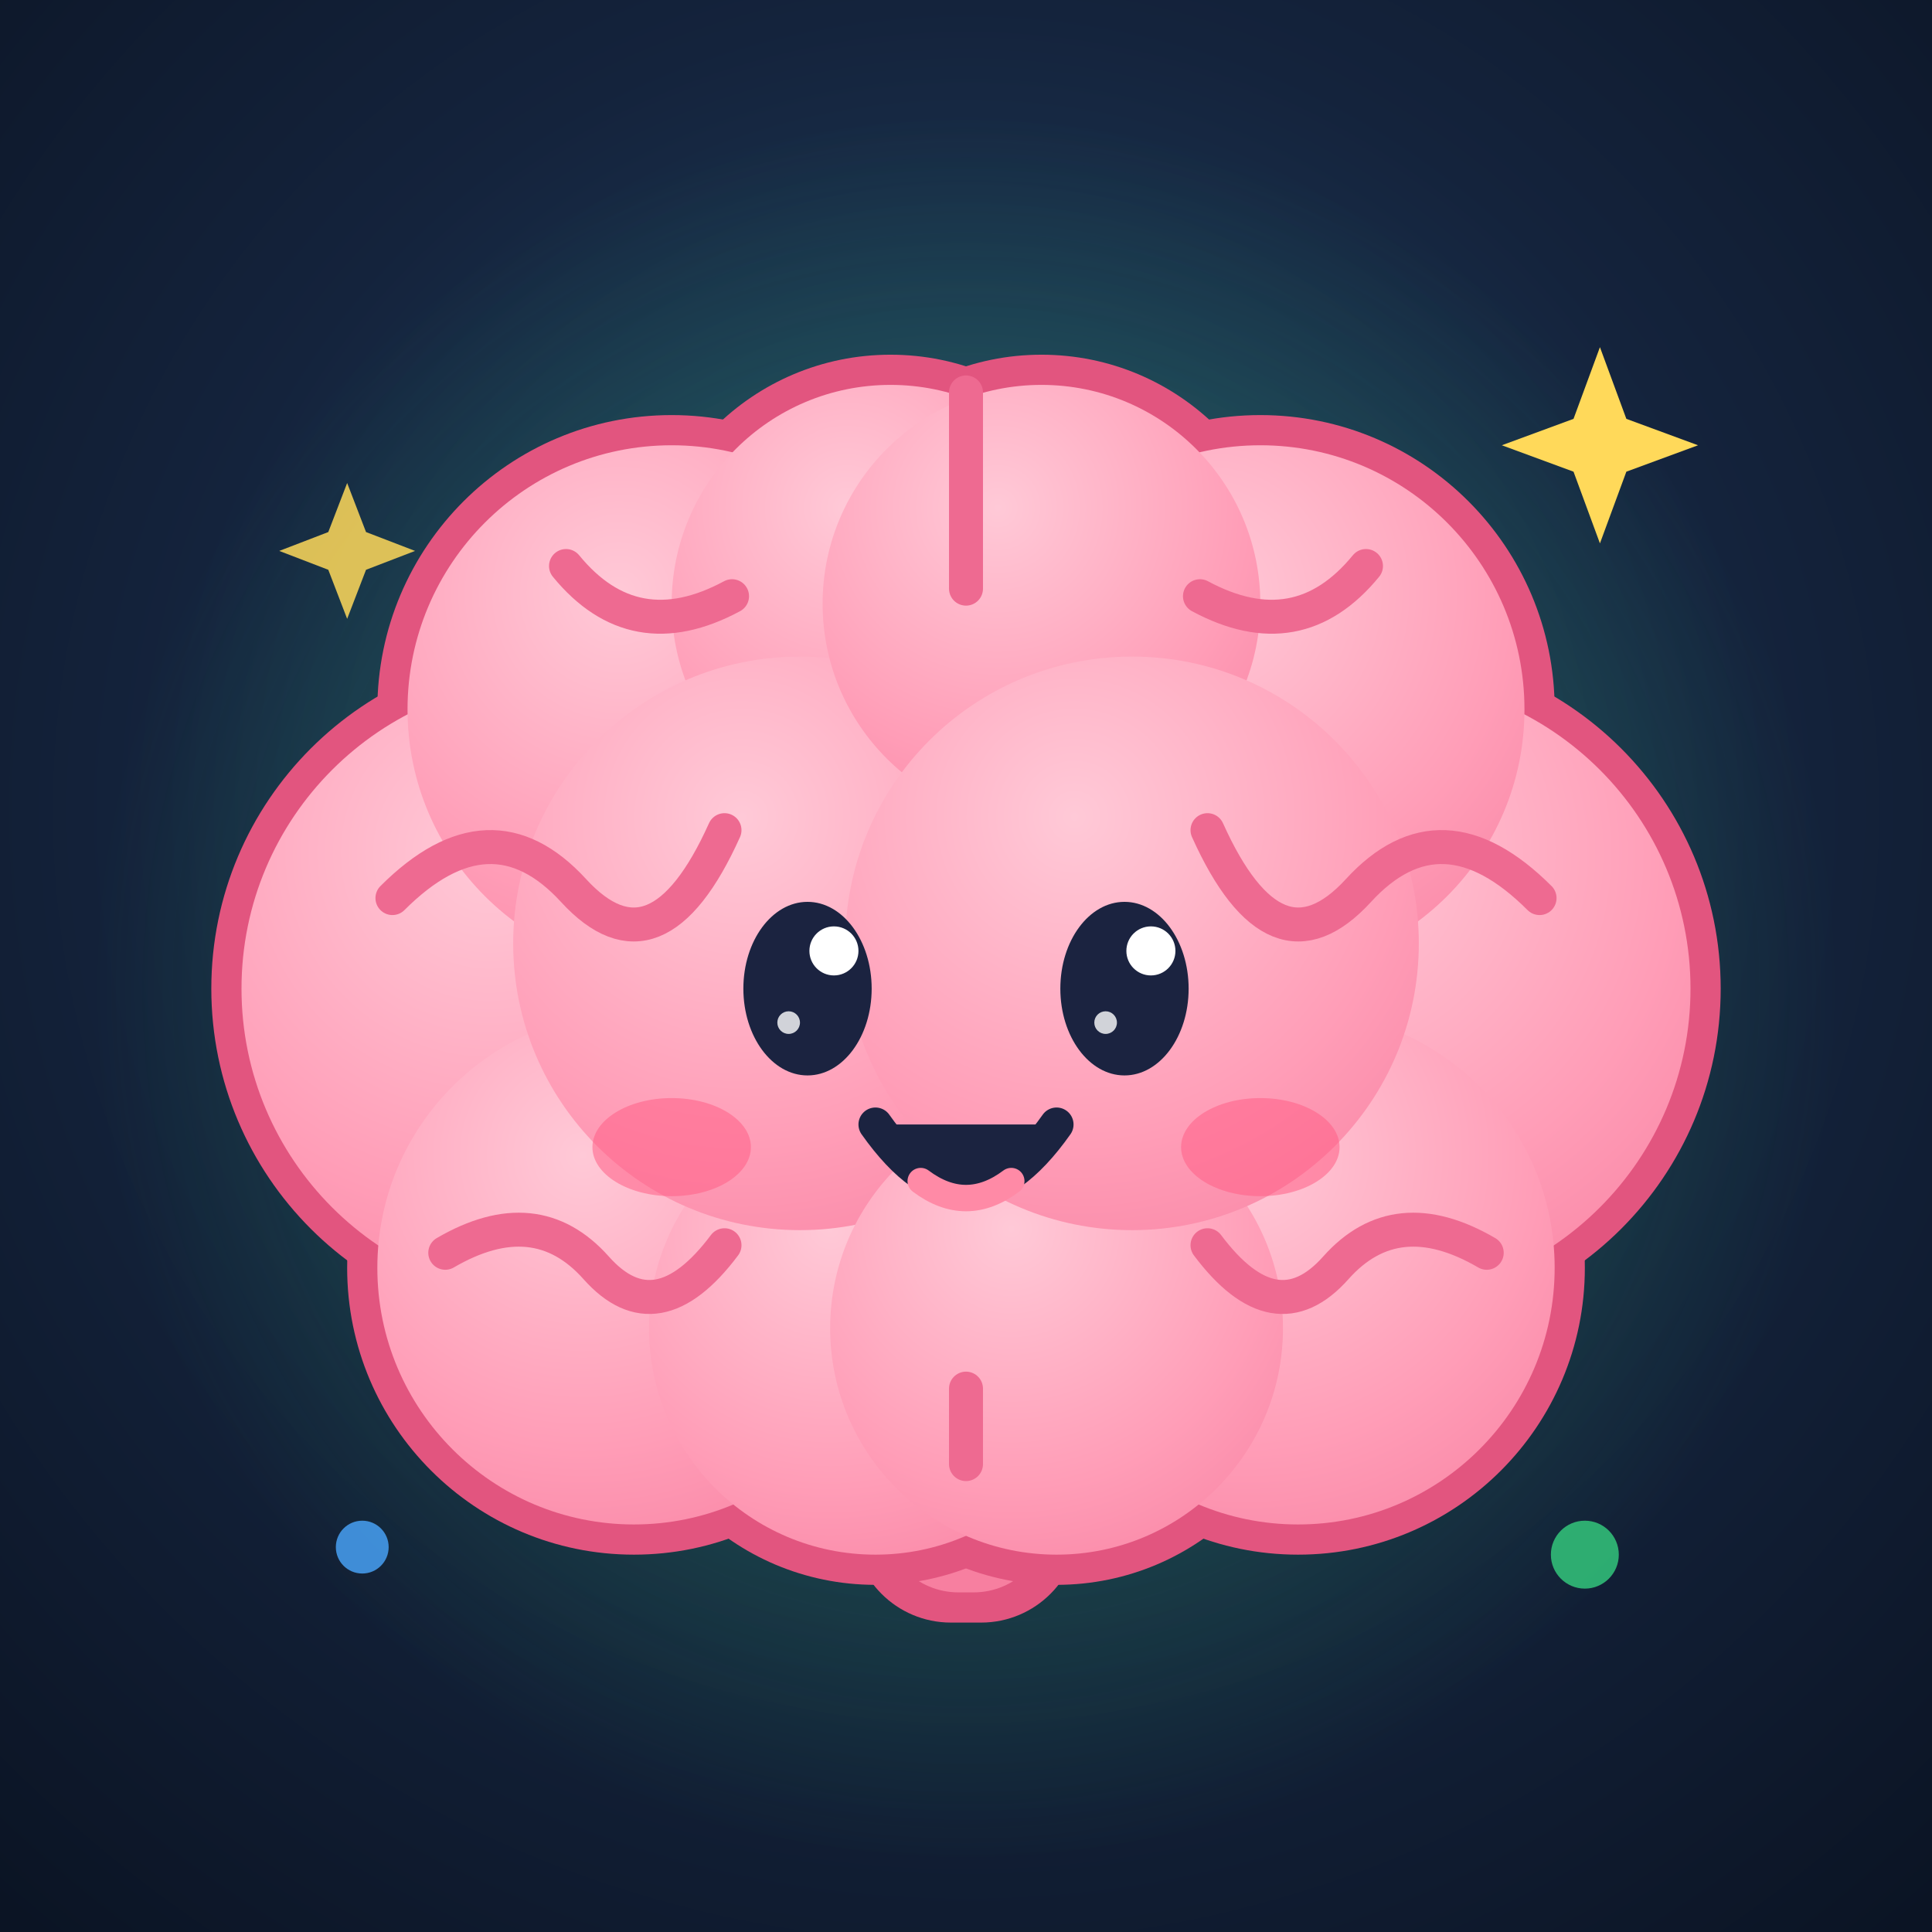
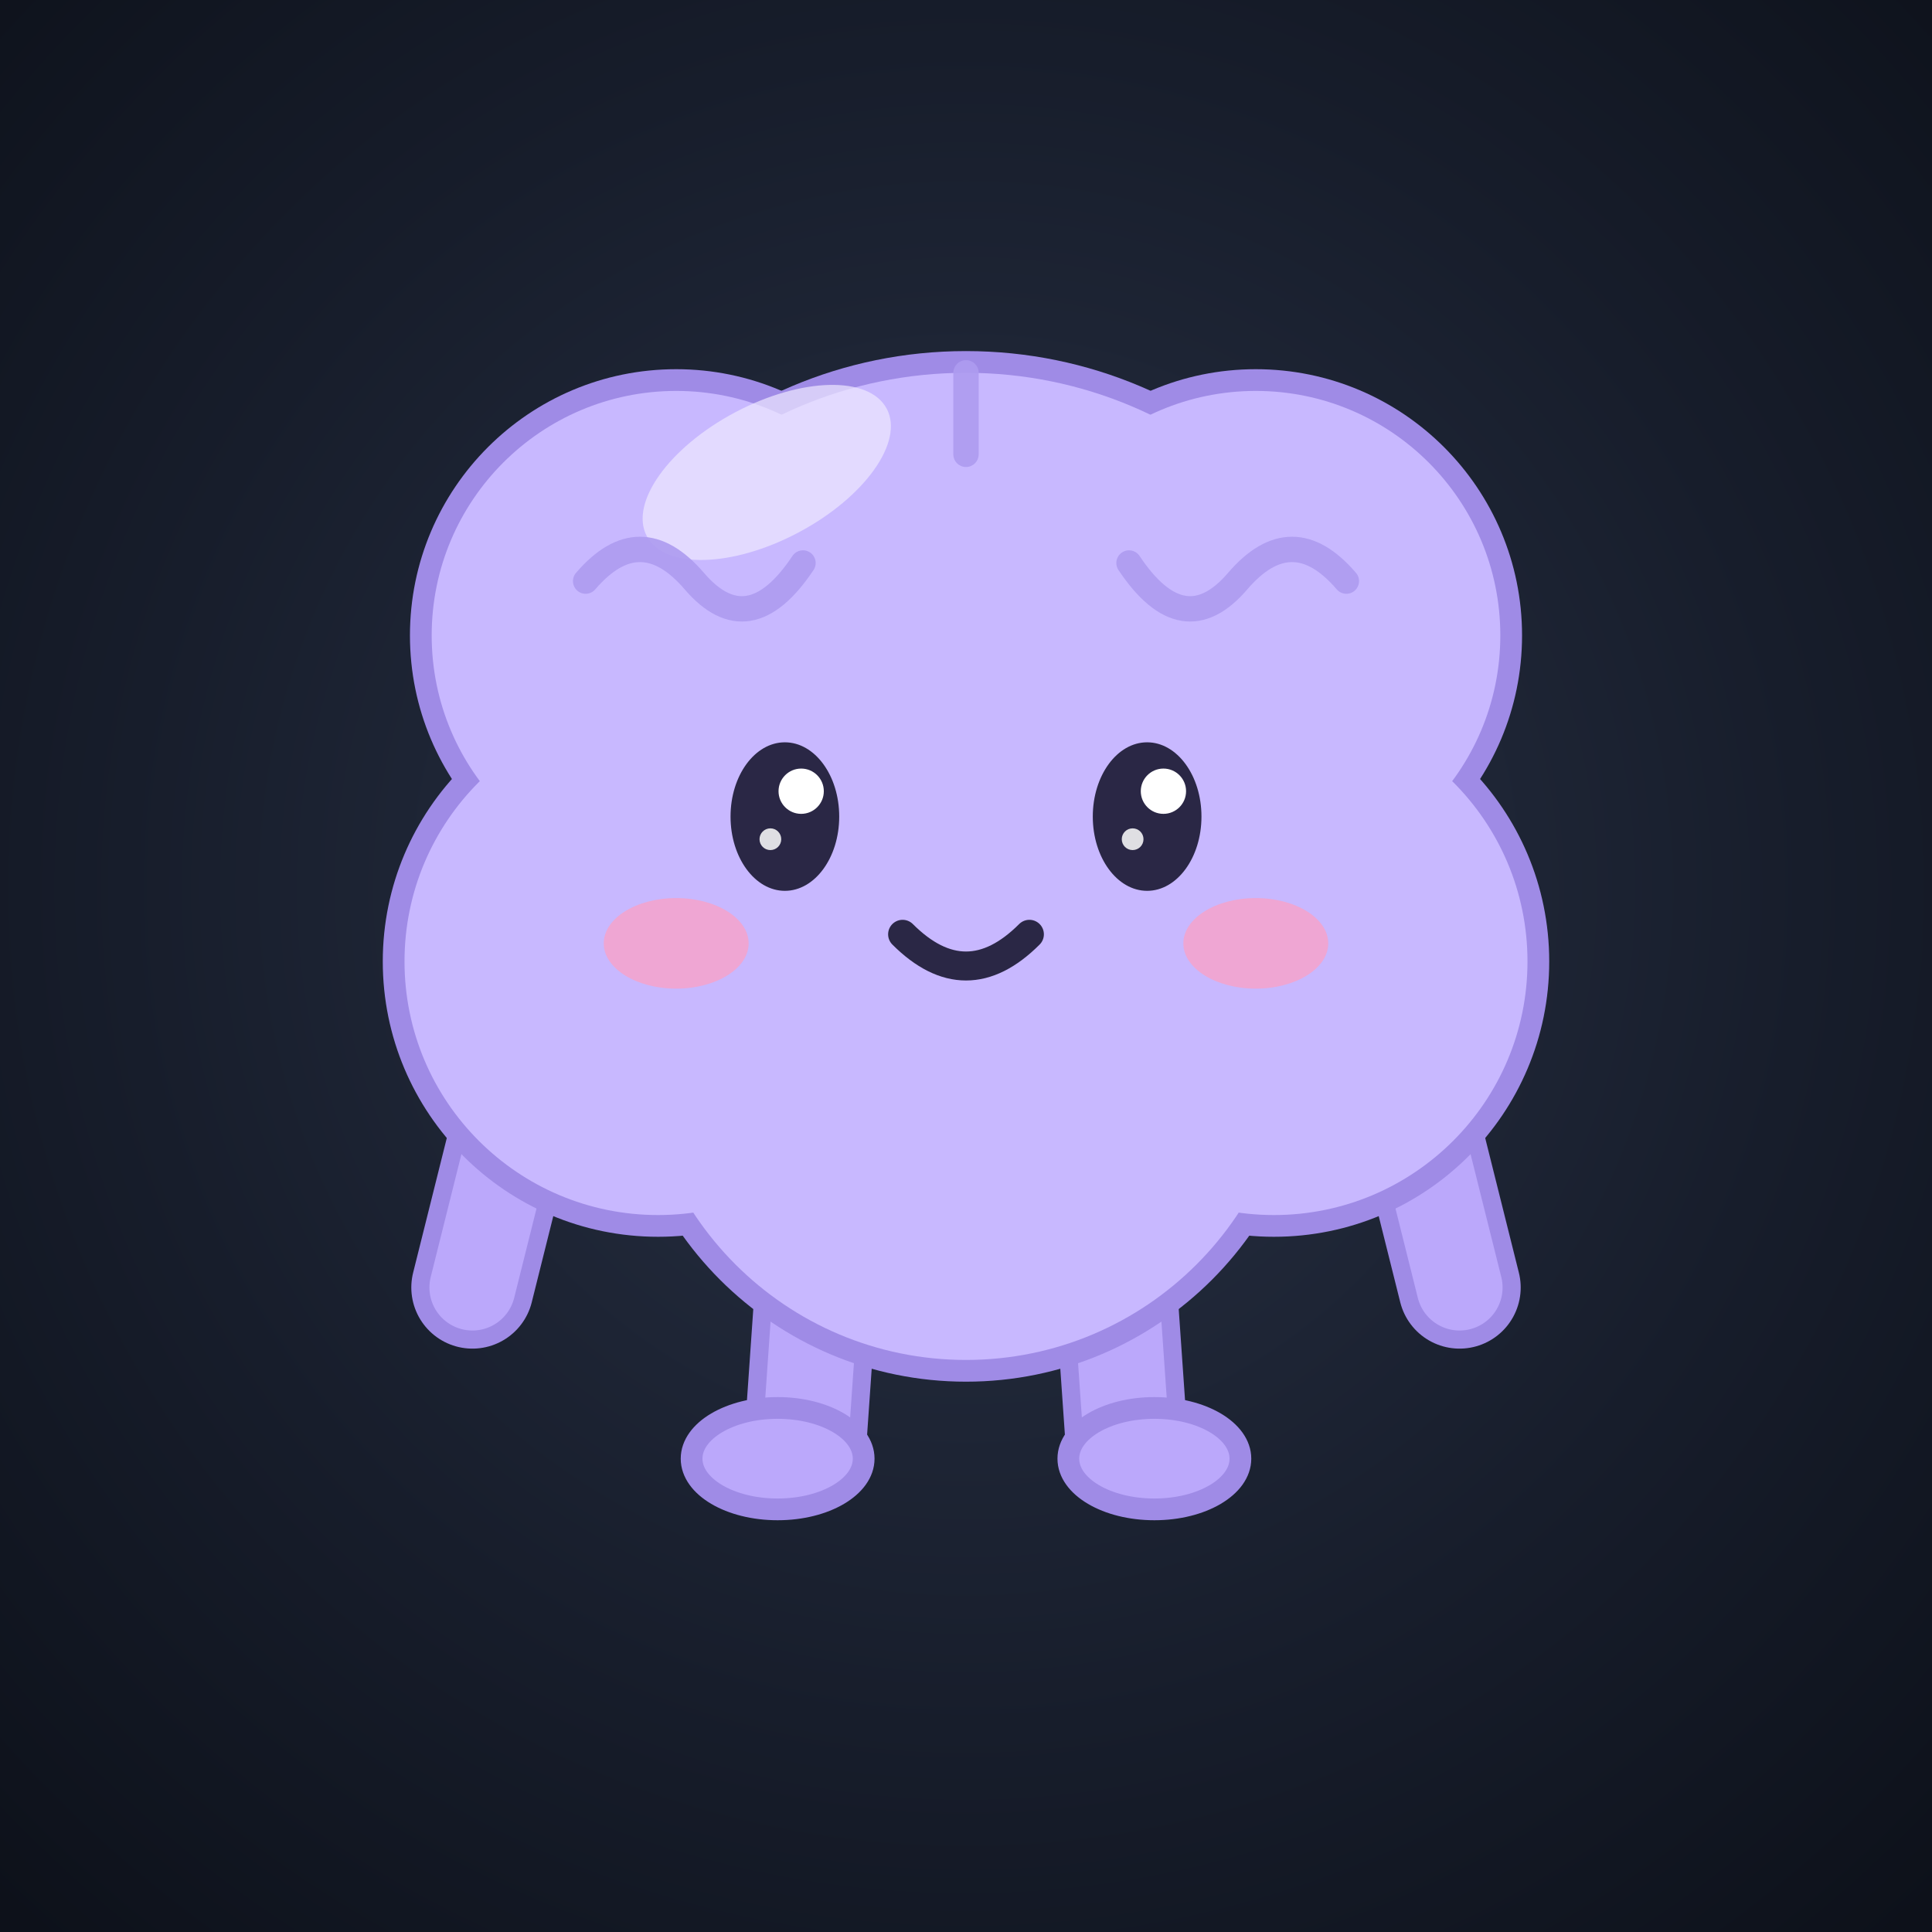
<svg xmlns="http://www.w3.org/2000/svg" viewBox="0 0 512 512">
  <defs>
-     <radialGradient id="bg" cx=".5" cy=".42" r=".75">
-       <stop offset="0" stop-color="#244a6b" />
-       <stop offset=".55" stop-color="#14233c" />
-       <stop offset="1" stop-color="#0b1424" />
-     </radialGradient>
-     <radialGradient id="glow" cx=".5" cy=".5" r=".5">
-       <stop offset="0" stop-color="#35d07f" stop-opacity=".45" />
-       <stop offset="1" stop-color="#35d07f" stop-opacity="0" />
-     </radialGradient>
-     <radialGradient id="pink" cx=".4" cy=".28" r=".95">
-       <stop offset="0" stop-color="#ffc9d7" />
-       <stop offset=".6" stop-color="#ff9db7" />
-       <stop offset="1" stop-color="#f77fa0" />
+     <radialGradient id="bg" cx=".5" cy=".46" r=".72">
+       <stop offset="0" stop-color="#2a3347" />
+       <stop offset=".6" stop-color="#171d2b" />
+       <stop offset="1" stop-color="#0d111a" />
    </radialGradient>
  </defs>
  <rect width="512" height="512" fill="url(#bg)" />
-   <circle cx="256" cy="262" r="235" fill="url(#glow)" />
-   <g fill="#ffd95a">
-     <path d="M424 92l7 19 19 7-19 7-7 19-7-19-19-7 19-7z" />
-     <path d="M92 128l5 13 13 5-13 5-5 13-5-13-13-5 13-5z" opacity=".85" />
+   <g transform="translate(16 34) scale(2.4)">
+     <g class="pal-fig" transform="translate(0 0) translate(100 120) rotate(0) scale(1) translate(-100 -120)">
+       <g class="leg">
+         <line x1="84" y1="120" x2="82.2" y2="145.9" stroke="#9f8be6" stroke-width="13.5" stroke-linecap="round" />
+         <line x1="84" y1="120" x2="82.2" y2="145.9" stroke="#bba8fb" stroke-width="9.5" stroke-linecap="round" />
+       </g>
+       <ellipse cx="79.2" cy="146.9" rx="9.5" ry="5.6" fill="#bba8fb" stroke="#9f8be6" stroke-width="2.4" />
+       <g class="leg">
+         <line x1="116" y1="120" x2="117.8" y2="145.9" stroke="#9f8be6" stroke-width="13.5" stroke-linecap="round" />
+         <line x1="116" y1="120" x2="117.8" y2="145.9" stroke="#bba8fb" stroke-width="9.5" stroke-linecap="round" />
+       </g>
+       <ellipse cx="120.8" cy="146.9" rx="9.5" ry="5.6" fill="#bba8fb" stroke="#9f8be6" stroke-width="2.4" />
+       <g class="arm armL">
+         <line x1="54" y1="94" x2="45.5" y2="128" stroke="#9f8be6" stroke-width="13.5" stroke-linecap="round" />
+         <line x1="54" y1="94" x2="45.5" y2="128" stroke="#bba8fb" stroke-width="9.5" stroke-linecap="round" />
+       </g>
+       <g class="arm armR">
+         <line x1="146" y1="94" x2="154.5" y2="128" stroke="#9f8be6" stroke-width="13.5" stroke-linecap="round" />
+         <line x1="146" y1="94" x2="154.5" y2="128" stroke="#bba8fb" stroke-width="9.5" stroke-linecap="round" />
+       </g>
+       <g fill="#9f8be6">
+         <circle cx="100" cy="74" r="49.4" />
+         <circle cx="68" cy="56" r="29.4" />
+         <circle cx="132" cy="56" r="29.4" />
+         <circle cx="66" cy="92" r="30.4" />
+         <circle cx="134" cy="92" r="30.4" />
+         <circle cx="100" cy="100" r="38.4" />
+       </g>
+       <g fill="#c8b8ff">
+         <circle cx="100" cy="74" r="47" />
+         <circle cx="68" cy="56" r="27" />
+         <circle cx="132" cy="56" r="27" />
+         <circle cx="66" cy="92" r="28" />
+         <circle cx="134" cy="92" r="28" />
+         <circle cx="100" cy="100" r="36" />
+       </g>
+       <g fill="#eee8ff" opacity=".7">
+         <ellipse cx="78" cy="38" rx="15" ry="7.5" transform="rotate(-28 78 38)" />
+       </g>
+       <g fill="none" stroke="#ad9bf0" stroke-width="2.8" stroke-linecap="round" stroke-linejoin="round" opacity=".9">
+         <path d="M100 27v9" />
+         <path d="M58 50q6-7 12 0t12-2" />
+         <path d="M142 50q-6-7-12 0t-12-2" />
+       </g>
+       <ellipse cx="68" cy="90" rx="8" ry="5" fill="#ff9ec0" opacity=".7" />
+       <ellipse cx="132" cy="90" rx="8" ry="5" fill="#ff9ec0" opacity=".7" />
+       <g class="eyes">
+         <ellipse cx="80" cy="76" rx="6" ry="8.2" fill="#2a2745" />
+         <circle cx="81.8" cy="73.2" r="2.5" fill="#fff" />
+         <circle cx="78.4" cy="78.5" r="1.2" fill="#fff" opacity=".85" />
+         <ellipse cx="120" cy="76" rx="6" ry="8.2" fill="#2a2745" />
+         <circle cx="121.8" cy="73.2" r="2.5" fill="#fff" />
+         <circle cx="118.4" cy="78.5" r="1.2" fill="#fff" opacity=".85" />
+       </g>
+       <path d="M93 89 q7 7 14 0" fill="none" stroke="#2a2745" stroke-width="3.2" stroke-linecap="round" />
+     </g>
  </g>
-   <circle cx="96" cy="410" r="7" fill="#4aa8ff" opacity=".8" />
-   <circle cx="420" cy="412" r="9" fill="#35d07f" opacity=".8" />
-   <rect x="226" y="372" width="60" height="58" rx="26" fill="#e2557f" />
-   <rect x="234" y="372" width="44" height="50" rx="20" fill="#f77fa0" />
-   <g fill="#e2557f">
-     <circle cx="146" cy="262" r="90" />
-     <circle cx="178" cy="188" r="78" />
-     <circle cx="236" cy="160" r="66" />
-     <circle cx="168" cy="336" r="76" />
-     <circle cx="232" cy="352" r="68" />
-     <circle cx="212" cy="250" r="84" />
-     <circle cx="366" cy="262" r="90" />
-     <circle cx="334" cy="188" r="78" />
-     <circle cx="276" cy="160" r="66" />
-     <circle cx="344" cy="336" r="76" />
-     <circle cx="280" cy="352" r="68" />
-     <circle cx="300" cy="250" r="84" />
-   </g>
-   <g fill="url(#pink)">
-     <circle cx="146" cy="262" r="82" />
-     <circle cx="178" cy="188" r="70" />
-     <circle cx="236" cy="160" r="58" />
-     <circle cx="168" cy="336" r="68" />
-     <circle cx="232" cy="352" r="60" />
-     <circle cx="212" cy="250" r="76" />
-     <circle cx="366" cy="262" r="82" />
-     <circle cx="334" cy="188" r="70" />
-     <circle cx="276" cy="160" r="58" />
-     <circle cx="344" cy="336" r="68" />
-     <circle cx="280" cy="352" r="60" />
-     <circle cx="300" cy="250" r="76" />
-   </g>
-   <g fill="none" stroke="#ee6a91" stroke-width="9" stroke-linecap="round" stroke-linejoin="round">
-     <path d="M256 104v52" />
-     <path d="M256 388v-20" />
-     <path d="M104 238q26-26 48-2t40-16" />
-     <path d="M408 238q-26-26-48-2t-40-16" />
-     <path d="M150 150q18 22 44 8" />
-     <path d="M362 150q-18 22-44 8" />
-     <path d="M118 332q24-14 40 4t34-6" />
-     <path d="M394 332q-24-14-40 4t-34-6" />
-   </g>
-   <ellipse cx="214" cy="262" rx="17" ry="23" fill="#1b2340" />
-   <ellipse cx="298" cy="262" rx="17" ry="23" fill="#1b2340" />
-   <circle cx="221" cy="252" r="6.5" fill="#fff" />
-   <circle cx="305" cy="252" r="6.5" fill="#fff" />
-   <circle cx="209" cy="271" r="3" fill="#fff" opacity=".8" />
-   <circle cx="293" cy="271" r="3" fill="#fff" opacity=".8" />
-   <ellipse cx="178" cy="304" rx="21" ry="13" fill="#ff5f86" opacity=".55" />
-   <ellipse cx="334" cy="304" rx="21" ry="13" fill="#ff5f86" opacity=".55" />
-   <path d="M232 298q24 34 48 0" fill="#1b2340" stroke="#1b2340" stroke-width="9" stroke-linejoin="round" stroke-linecap="round" />
-   <path d="M244 313q12 9 24 0" fill="none" stroke="#ff8aa6" stroke-width="7" stroke-linecap="round" />
</svg>
